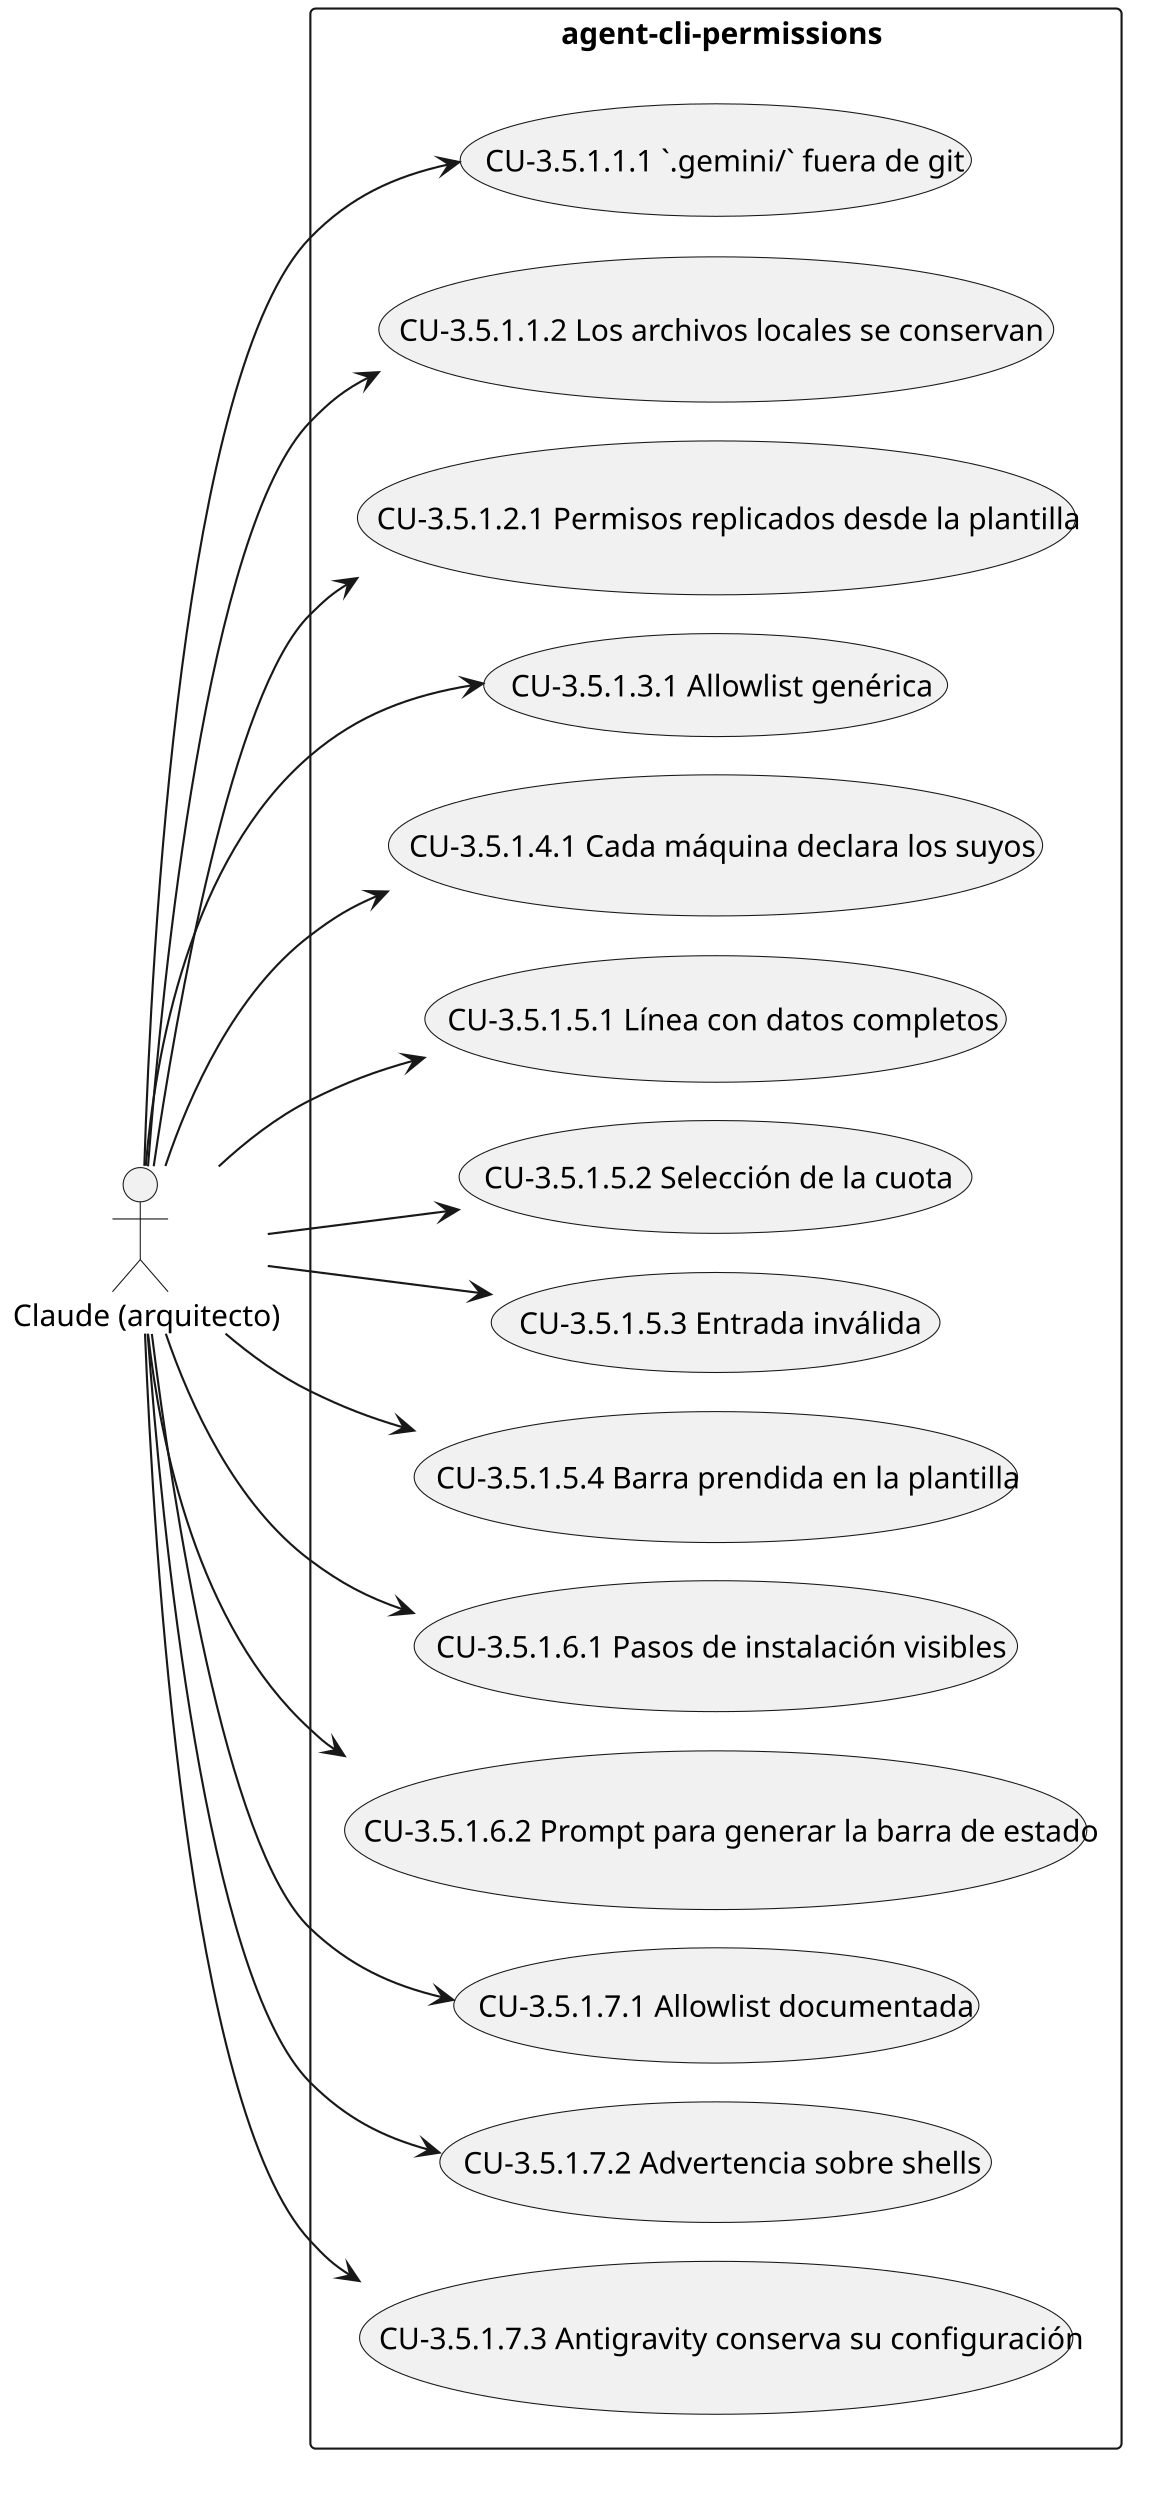
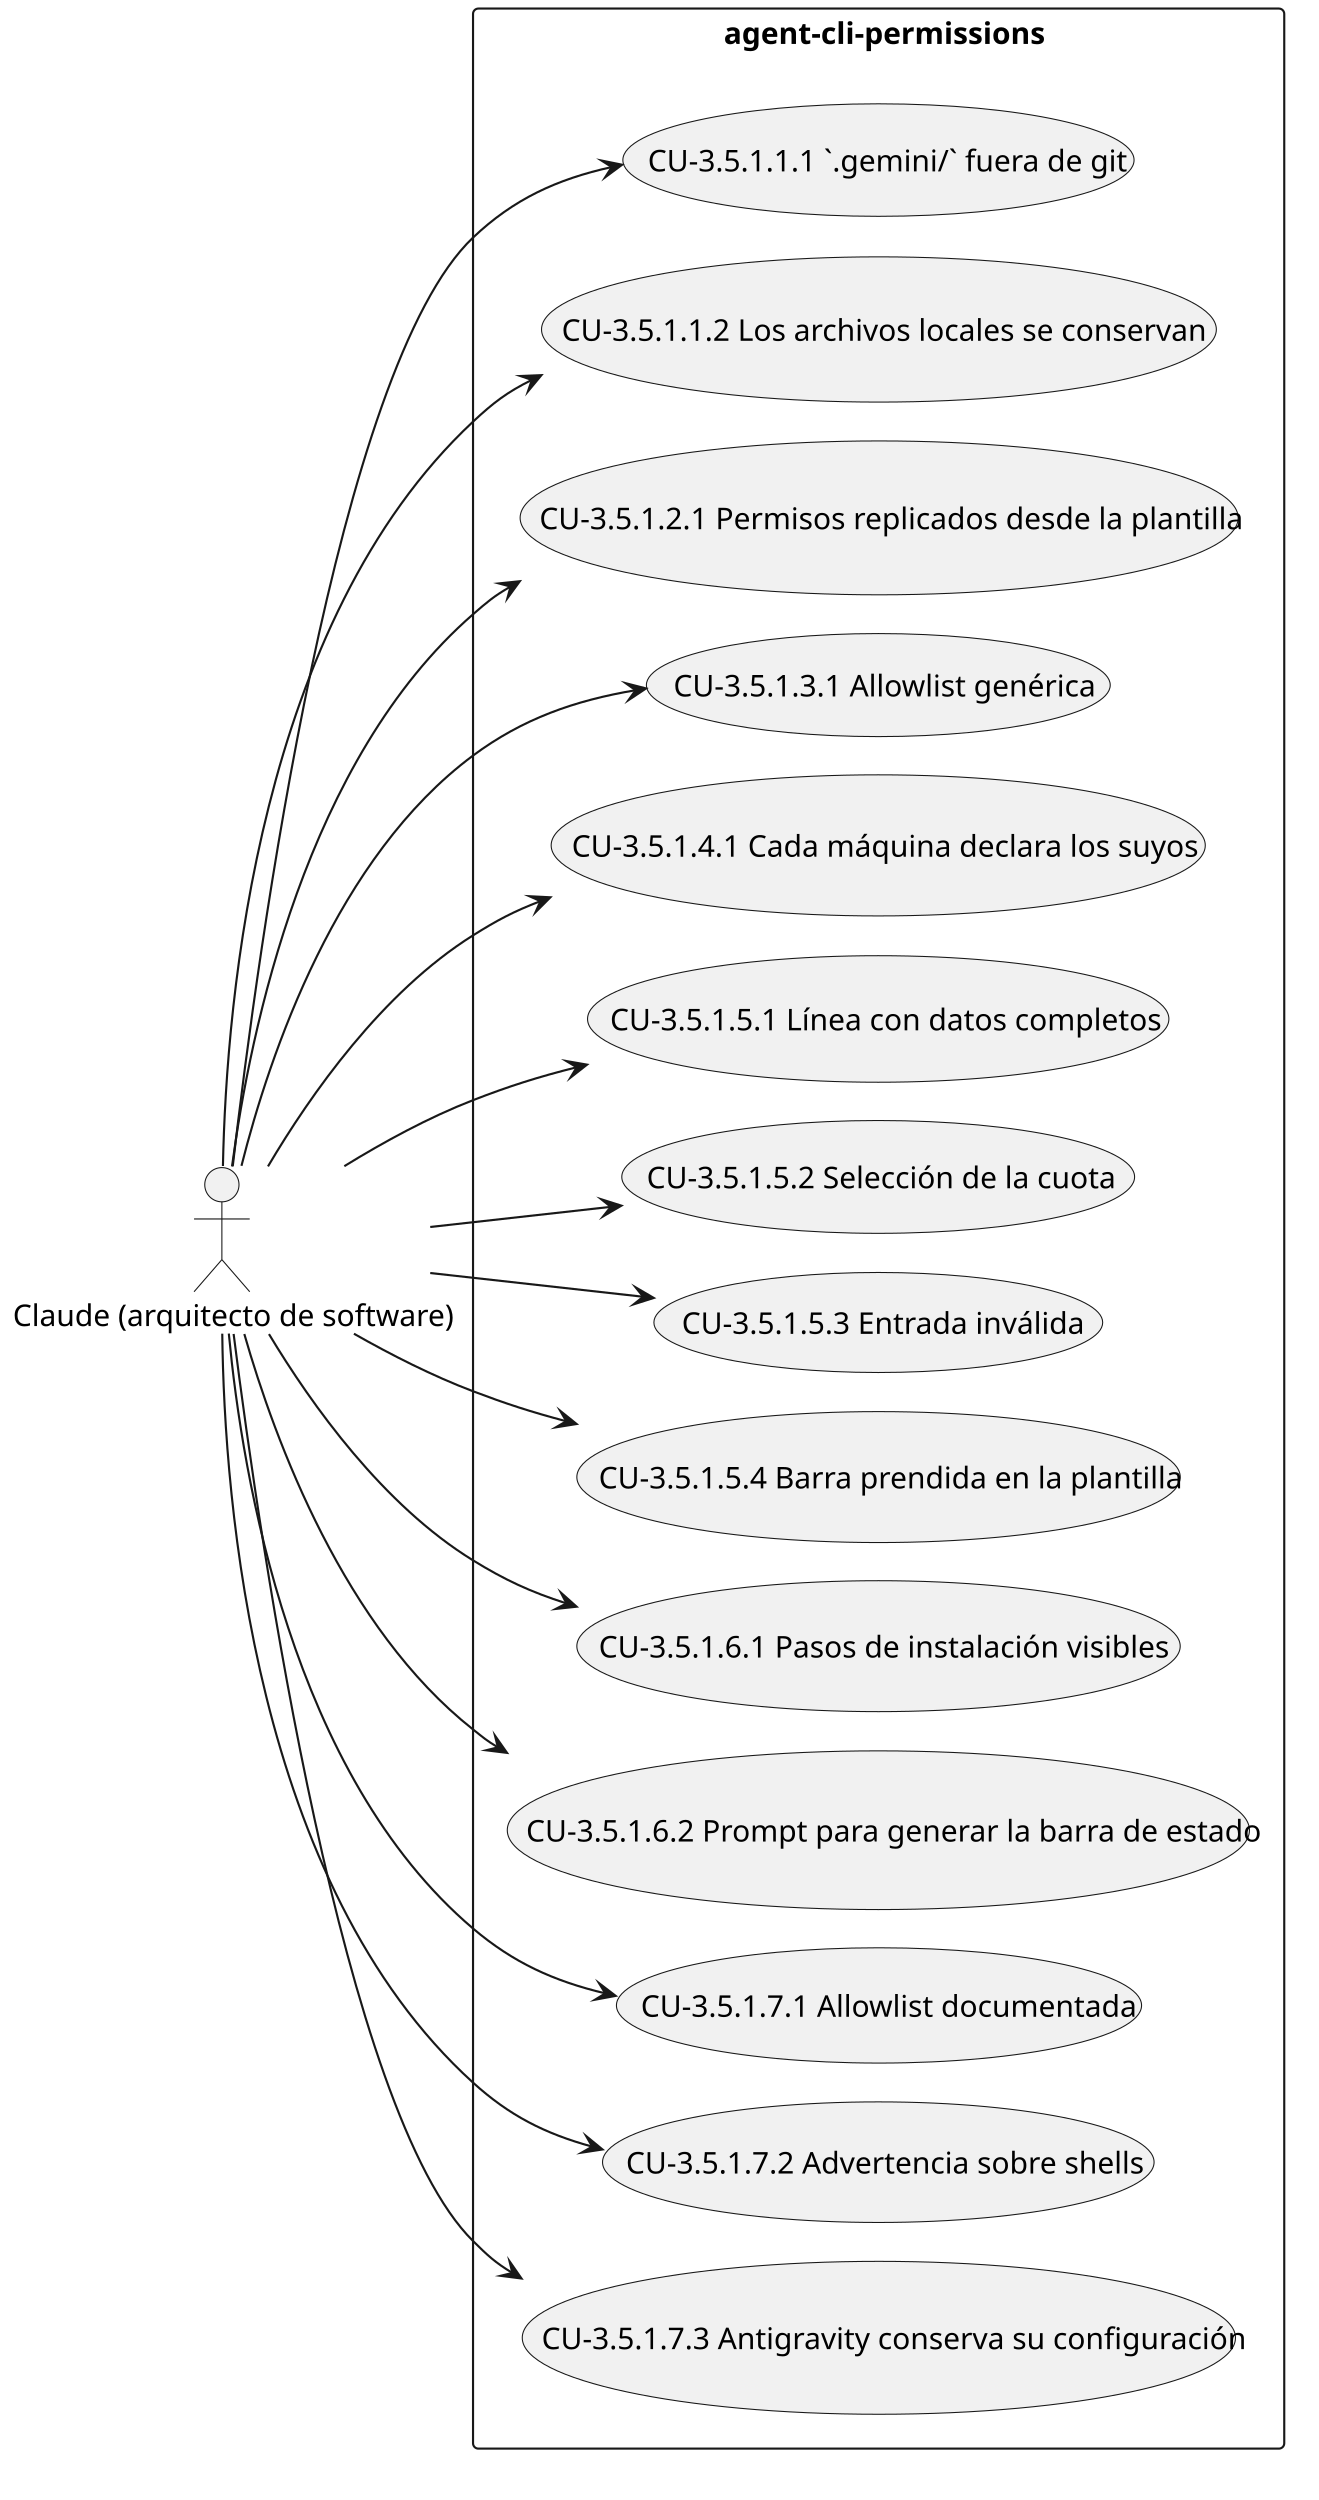
- <svg xmlns="http://www.w3.org/2000/svg" version="1.1" data-diagram-type="DESCRIPTION" style="width:540px;height:1168px;background:#FFFFFF;" width="540px" height="1168px" viewBox="0 0 540 1168" zoomAndPan="magnify" preserveAspectRatio="none" contentStyleType="text/css">
+ <svg xmlns="http://www.w3.org/2000/svg" version="1.1" data-diagram-type="DESCRIPTION" style="width:616px;height:1168px;background:#FFFFFF;" width="616px" height="1168px" viewBox="0 0 616 1168" zoomAndPan="magnify" preserveAspectRatio="none" contentStyleType="text/css">
  <defs />
  <g font-family="sans-serif" lengthAdjust="spacing">
    <g class="cluster" data-qualified-name="agent-cli-permissions" id="ent0002" data-source-line="4">
-       <rect x="145" y="4" width="379" height="1140" fill="none" style="stroke:#181818;stroke-width:1;" rx="2.5" ry="2.5" />
-       <text x="262.148" y="20.533" fill="#000" font-size="14" textLength="144.703" font-weight="700">agent-cli-permissions</text>
+       <rect x="221" y="4" width="379" height="1140" fill="none" style="stroke:#181818;stroke-width:1;" rx="2.5" ry="2.5" />
+       <text x="338.148" y="20.533" fill="#000" font-size="14" textLength="144.703" font-weight="700">agent-cli-permissions</text>
    </g>
    <g class="entity" data-qualified-name="A1" id="ent0001" data-source-line="3">
-       <ellipse cx="65.531" cy="553.5" rx="8" ry="8" fill="#F1F1F1" style="stroke:#181818;stroke-width:0.5;" />
-       <path d="M65.531,561.5 L65.531,588.5 M52.531,569.5 L78.531,569.5 M65.531,588.5 L52.531,603.5 M65.531,588.5 L78.531,603.5" style="stroke:#181818;stroke-width:0.5;" fill="none" />
-       <text x="6" y="619.533" fill="#000" font-size="14" textLength="119.062">Claude (arquitecto)</text>
+       <ellipse cx="103.662" cy="553.5" rx="8" ry="8" fill="#F1F1F1" style="stroke:#181818;stroke-width:0.5;" />
+       <path d="M103.662,561.5 L103.662,588.5 M90.662,569.5 L116.662,569.5 M103.662,588.5 L90.662,603.5 M103.662,588.5 L116.662,603.5" style="stroke:#181818;stroke-width:0.5;" fill="none" />
+       <text x="6" y="619.533" fill="#000" font-size="14" textLength="195.323">Claude (arquitecto de software)</text>
    </g>
    <g class="entity" data-qualified-name="agent-cli-permissions.UC_3_5_1_1_1" id="ent0003" data-source-line="5">
-       <ellipse cx="334.417" cy="74.783" rx="119.417" ry="26.283" fill="#F1F1F1" style="stroke:#181818;stroke-width:0.5;" />
-       <text x="226.645" y="80.088" fill="#000" font-size="14" textLength="215.544">CU-3.5.1.1.1 `.gemini/` fuera de git</text>
+       <ellipse cx="410.417" cy="74.783" rx="119.417" ry="26.283" fill="#F1F1F1" style="stroke:#181818;stroke-width:0.5;" />
+       <text x="302.645" y="80.088" fill="#000" font-size="14" textLength="215.544">CU-3.5.1.1.1 `.gemini/` fuera de git</text>
    </g>
    <g class="entity" data-qualified-name="agent-cli-permissions.UC_3_5_1_1_2" id="ent0004" data-source-line="6">
-       <ellipse cx="334.639" cy="153.928" rx="157.639" ry="33.928" fill="#F1F1F1" style="stroke:#181818;stroke-width:0.5;" />
-       <text x="186.399" y="159.233" fill="#000" font-size="14" textLength="296.481">CU-3.5.1.1.2 Los archivos locales se conservan</text>
+       <ellipse cx="410.639" cy="153.928" rx="157.639" ry="33.928" fill="#F1F1F1" style="stroke:#181818;stroke-width:0.5;" />
+       <text x="262.399" y="159.233" fill="#000" font-size="14" textLength="296.481">CU-3.5.1.1.2 Los archivos locales se conservan</text>
    </g>
    <g class="entity" data-qualified-name="agent-cli-permissions.UC_3_5_1_2_1" id="ent0005" data-source-line="7">
-       <ellipse cx="334.739" cy="241.948" rx="167.739" ry="35.948" fill="#F1F1F1" style="stroke:#181818;stroke-width:0.5;" />
-       <text x="175.991" y="247.252" fill="#000" font-size="14" textLength="317.495">CU-3.5.1.2.1 Permisos replicados desde la plantilla</text>
+       <ellipse cx="410.739" cy="241.948" rx="167.739" ry="35.948" fill="#F1F1F1" style="stroke:#181818;stroke-width:0.5;" />
+       <text x="251.991" y="247.252" fill="#000" font-size="14" textLength="317.495">CU-3.5.1.2.1 Permisos replicados desde la plantilla</text>
    </g>
    <g class="entity" data-qualified-name="agent-cli-permissions.UC_3_5_1_3_1" id="ent0006" data-source-line="8">
-       <ellipse cx="334.349" cy="320.07" rx="108.349" ry="24.07" fill="#F1F1F1" style="stroke:#181818;stroke-width:0.5;" />
-       <text x="238.639" y="325.375" fill="#000" font-size="14" textLength="191.42">CU-3.5.1.3.1 Allowlist genérica</text>
+       <ellipse cx="410.349" cy="320.07" rx="108.349" ry="24.07" fill="#F1F1F1" style="stroke:#181818;stroke-width:0.5;" />
+       <text x="314.639" y="325.375" fill="#000" font-size="14" textLength="191.42">CU-3.5.1.3.1 Allowlist genérica</text>
    </g>
    <g class="entity" data-qualified-name="agent-cli-permissions.UC_3_5_1_4_1" id="ent0007" data-source-line="9">
-       <ellipse cx="334.304" cy="394.961" rx="152.804" ry="32.961" fill="#F1F1F1" style="stroke:#181818;stroke-width:0.5;" />
-       <text x="191.115" y="400.265" fill="#000" font-size="14" textLength="286.378">CU-3.5.1.4.1 Cada máquina declara los suyos</text>
+       <ellipse cx="410.304" cy="394.961" rx="152.804" ry="32.961" fill="#F1F1F1" style="stroke:#181818;stroke-width:0.5;" />
+       <text x="267.115" y="400.265" fill="#000" font-size="14" textLength="286.378">CU-3.5.1.4.1 Cada máquina declara los suyos</text>
    </g>
    <g class="entity" data-qualified-name="agent-cli-permissions.UC_3_5_1_5_1" id="ent0008" data-source-line="10">
-       <ellipse cx="334.305" cy="476.061" rx="135.805" ry="29.561" fill="#F1F1F1" style="stroke:#181818;stroke-width:0.5;" />
-       <text x="209.009" y="481.366" fill="#000" font-size="14" textLength="250.592">CU-3.5.1.5.1 Línea con datos completos</text>
+       <ellipse cx="410.305" cy="476.061" rx="135.805" ry="29.561" fill="#F1F1F1" style="stroke:#181818;stroke-width:0.5;" />
+       <text x="285.009" y="481.366" fill="#000" font-size="14" textLength="250.592">CU-3.5.1.5.1 Línea con datos completos</text>
    </g>
    <g class="entity" data-qualified-name="agent-cli-permissions.UC_3_5_1_5_2" id="ent0009" data-source-line="11">
-       <ellipse cx="334.29" cy="549.858" rx="119.79" ry="26.358" fill="#F1F1F1" style="stroke:#181818;stroke-width:0.5;" />
-       <text x="226.115" y="555.163" fill="#000" font-size="14" textLength="216.351">CU-3.5.1.5.2 Selección de la cuota</text>
+       <ellipse cx="410.29" cy="549.858" rx="119.79" ry="26.358" fill="#F1F1F1" style="stroke:#181818;stroke-width:0.5;" />
+       <text x="302.115" y="555.163" fill="#000" font-size="14" textLength="216.351">CU-3.5.1.5.2 Selección de la cuota</text>
    </g>
    <g class="entity" data-qualified-name="agent-cli-permissions.UC_3_5_1_5_3" id="ent0010" data-source-line="12">
-       <ellipse cx="334.338" cy="617.868" rx="104.838" ry="23.368" fill="#F1F1F1" style="stroke:#181818;stroke-width:0.5;" />
-       <text x="242.507" y="623.172" fill="#000" font-size="14" textLength="183.661">CU-3.5.1.5.3 Entrada inválida</text>
+       <ellipse cx="410.338" cy="617.868" rx="104.838" ry="23.368" fill="#F1F1F1" style="stroke:#181818;stroke-width:0.5;" />
+       <text x="318.507" y="623.172" fill="#000" font-size="14" textLength="183.661">CU-3.5.1.5.3 Entrada inválida</text>
    </g>
    <g class="entity" data-qualified-name="agent-cli-permissions.UC_3_5_1_5_4" id="ent0011" data-source-line="13">
-       <ellipse cx="334.457" cy="690.091" rx="140.957" ry="30.591" fill="#F1F1F1" style="stroke:#181818;stroke-width:0.5;" />
-       <text x="203.713" y="695.396" fill="#000" font-size="14" textLength="261.488">CU-3.5.1.5.4 Barra prendida en la plantilla</text>
+       <ellipse cx="410.457" cy="690.091" rx="140.957" ry="30.591" fill="#F1F1F1" style="stroke:#181818;stroke-width:0.5;" />
+       <text x="279.713" y="695.396" fill="#000" font-size="14" textLength="261.488">CU-3.5.1.5.4 Barra prendida en la plantilla</text>
    </g>
    <g class="entity" data-qualified-name="agent-cli-permissions.UC_3_5_1_6_1" id="ent0012" data-source-line="14">
-       <ellipse cx="334.447" cy="769.089" rx="140.947" ry="30.589" fill="#F1F1F1" style="stroke:#181818;stroke-width:0.5;" />
-       <text x="203.713" y="774.394" fill="#000" font-size="14" textLength="261.468">CU-3.5.1.6.1 Pasos de instalación visibles</text>
+       <ellipse cx="410.447" cy="769.089" rx="140.947" ry="30.589" fill="#F1F1F1" style="stroke:#181818;stroke-width:0.5;" />
+       <text x="279.713" y="774.394" fill="#000" font-size="14" textLength="261.468">CU-3.5.1.6.1 Pasos de instalación visibles</text>
    </g>
    <g class="entity" data-qualified-name="agent-cli-permissions.UC_3_5_1_6_2" id="ent0013" data-source-line="15">
-       <ellipse cx="334.378" cy="855.076" rx="173.378" ry="37.076" fill="#F1F1F1" style="stroke:#181818;stroke-width:0.5;" />
-       <text x="169.786" y="860.38" fill="#000" font-size="14" textLength="329.185">CU-3.5.1.6.2 Prompt para generar la barra de estado</text>
+       <ellipse cx="410.378" cy="855.076" rx="173.378" ry="37.076" fill="#F1F1F1" style="stroke:#181818;stroke-width:0.5;" />
+       <text x="245.786" y="860.38" fill="#000" font-size="14" textLength="329.185">CU-3.5.1.6.2 Prompt para generar la barra de estado</text>
    </g>
    <g class="entity" data-qualified-name="agent-cli-permissions.UC_3_5_1_7_1" id="ent0014" data-source-line="16">
-       <ellipse cx="334.671" cy="936.934" rx="122.671" ry="26.934" fill="#F1F1F1" style="stroke:#181818;stroke-width:0.5;" />
-       <text x="223.392" y="942.239" fill="#000" font-size="14" textLength="222.558">CU-3.5.1.7.1 Allowlist documentada</text>
+       <ellipse cx="410.671" cy="936.934" rx="122.671" ry="26.934" fill="#F1F1F1" style="stroke:#181818;stroke-width:0.5;" />
+       <text x="299.392" y="942.239" fill="#000" font-size="14" textLength="222.558">CU-3.5.1.7.1 Allowlist documentada</text>
    </g>
    <g class="entity" data-qualified-name="agent-cli-permissions.UC_3_5_1_7_2" id="ent0015" data-source-line="17">
-       <ellipse cx="334.344" cy="1010.169" rx="128.844" ry="28.169" fill="#F1F1F1" style="stroke:#181818;stroke-width:0.5;" />
-       <text x="216.451" y="1015.473" fill="#000" font-size="14" textLength="235.785">CU-3.5.1.7.2 Advertencia sobre shells</text>
+       <ellipse cx="410.344" cy="1010.169" rx="128.844" ry="28.169" fill="#F1F1F1" style="stroke:#181818;stroke-width:0.5;" />
+       <text x="292.451" y="1015.473" fill="#000" font-size="14" textLength="235.785">CU-3.5.1.7.2 Advertencia sobre shells</text>
    </g>
    <g class="entity" data-qualified-name="agent-cli-permissions.UC_3_5_1_7_3" id="ent0016" data-source-line="18">
-       <ellipse cx="334.613" cy="1092.223" rx="166.613" ry="35.723" fill="#F1F1F1" style="stroke:#181818;stroke-width:0.5;" />
-       <text x="177.034" y="1097.527" fill="#000" font-size="14" textLength="315.157">CU-3.5.1.7.3 Antigravity conserva su configuración</text>
+       <ellipse cx="410.613" cy="1092.223" rx="166.613" ry="35.723" fill="#F1F1F1" style="stroke:#181818;stroke-width:0.5;" />
+       <text x="253.034" y="1097.527" fill="#000" font-size="14" textLength="315.157">CU-3.5.1.7.3 Antigravity conserva su configuración</text>
    </g>
    <g class="link" data-entity-1="ent0001" data-entity-2="ent0003" id="lnk17" data-link-type="dependency">
-       <polygon points="214.629,75.71,204.981,73.728,209.744,76.78,206.693,81.543,214.629,75.71" fill="#181818" style="stroke:#181818;stroke-width:1;stroke-linejoin:miter;stroke-miterlimit:10;" />
-       <path d="M67.436,544.684 C70.707,442.552 84.968,172.506 145,111 C163.501,92.045 183.805,82.461 209.744,76.78" style="stroke:#181818;stroke-width:1;" fill="none" />
+       <polygon points="290.67,76.962,281.017,75.008,285.789,78.046,282.751,82.818,290.67,76.962" fill="#181818" style="stroke:#181818;stroke-width:1;stroke-linejoin:miter;stroke-miterlimit:10;" />
+       <path d="M108.734,544.898 C120.608,442.662 157.57,171.167 221,111 C239.975,93.001 260.157,83.739 285.789,78.046" style="stroke:#181818;stroke-width:1;" fill="none" />
    </g>
    <g class="link" data-entity-1="ent0001" data-entity-2="ent0004" id="lnk18" data-link-type="dependency">
-       <polygon points="176.95,173.887,167.116,174.429,172.5,176.166,170.762,181.55,176.95,173.887" fill="#181818" style="stroke:#181818;stroke-width:1;stroke-linejoin:miter;stroke-miterlimit:10;" />
-       <path d="M69.149,544.914 C75.928,456.759 96.873,246.303 145,197 C154.261,187.512 160.702,182.207 172.5,176.166" style="stroke:#181818;stroke-width:1;" fill="none" />
+       <polygon points="252.959,175.272,243.118,175.68,248.478,177.49,246.667,182.849,252.959,175.272" fill="#181818" style="stroke:#181818;stroke-width:1;stroke-linejoin:miter;stroke-miterlimit:10;" />
+       <path d="M104.154,544.762 C105.716,466.504 120.884,290.517 221,197 C230.444,188.179 236.83,183.256 248.478,177.49" style="stroke:#181818;stroke-width:1;" fill="none" />
    </g>
    <g class="link" data-entity-1="ent0001" data-entity-2="ent0005" id="lnk19" data-link-type="dependency">
-       <polygon points="166.882,270.106,157.119,271.401,162.62,272.72,161.301,278.22,166.882,270.106" fill="#181818" style="stroke:#181818;stroke-width:1;stroke-linejoin:miter;stroke-miterlimit:10;" />
-       <path d="M71.814,544.864 C82.391,472.723 108.268,322.859 145,287 C151.621,280.537 154.732,277.556 162.62,272.72" style="stroke:#181818;stroke-width:1;" fill="none" />
+       <polygon points="242.864,271.549,233.069,272.574,238.531,274.044,237.061,279.506,242.864,271.549" fill="#181818" style="stroke:#181818;stroke-width:1;stroke-linejoin:miter;stroke-miterlimit:10;" />
+       <path d="M108.395,544.945 C116.913,481.089 143.15,354.684 221,287 C227.729,281.15 230.751,278.524 238.531,274.044" style="stroke:#181818;stroke-width:1;" fill="none" />
    </g>
    <g class="link" data-entity-1="ent0001" data-entity-2="ent0006" id="lnk20" data-link-type="dependency">
-       <polygon points="225.688,319.33,216.163,316.824,220.752,320.131,217.445,324.72,225.688,319.33" fill="#181818" style="stroke:#181818;stroke-width:1;stroke-linejoin:miter;stroke-miterlimit:10;" />
-       <path d="M68.119,544.631 C72.51,492.493 88.382,401.494 145,353 C167.331,333.873 191.815,324.828 220.752,320.131" style="stroke:#181818;stroke-width:1;" fill="none" />
+       <polygon points="301.86,321.634,292.319,319.191,296.93,322.468,293.653,327.079,301.86,321.634" fill="#181818" style="stroke:#181818;stroke-width:1;stroke-linejoin:miter;stroke-miterlimit:10;" />
+       <path d="M112.81,544.674 C126.085,492.15 157.342,400.248 221,353 C244.21,335.773 268.485,327.278 296.93,322.468" style="stroke:#181818;stroke-width:1;" fill="none" />
    </g>
    <g class="link" data-entity-1="ent0001" data-entity-2="ent0007" id="lnk21" data-link-type="dependency">
-       <polygon points="181.117,416.515,171.27,416.326,176.51,418.458,174.378,423.697,181.117,416.515" fill="#181818" style="stroke:#181818;stroke-width:1;stroke-linejoin:miter;stroke-miterlimit:10;" />
-       <path d="M77.281,544.765 C88.599,511.058 109.755,463.781 145,437 C155.945,428.683 163.613,423.896 176.51,418.458" style="stroke:#181818;stroke-width:1;" fill="none" />
+       <polygon points="257.155,419.216,247.319,418.718,252.489,421.013,250.194,426.184,257.155,419.216" fill="#181818" style="stroke:#181818;stroke-width:1;stroke-linejoin:miter;stroke-miterlimit:10;" />
+       <path d="M125.205,544.942 C145.2,511.111 178.648,463.549 221,437 C232.221,429.966 239.801,425.9 252.489,421.013" style="stroke:#181818;stroke-width:1;" fill="none" />
    </g>
    <g class="link" data-entity-1="ent0001" data-entity-2="ent0008" id="lnk22" data-link-type="dependency">
-       <polygon points="198.235,494.17,188.496,492.701,193.414,495.497,190.618,500.414,198.235,494.17" fill="#181818" style="stroke:#181818;stroke-width:1;stroke-linejoin:miter;stroke-miterlimit:10;" />
-       <path d="M102.181,544.969 C114.673,533.396 129.484,521.757 145,514 C161.573,505.715 174.998,500.563 193.414,495.497" style="stroke:#181818;stroke-width:1;" fill="none" />
+       <polygon points="274.269,497.402,264.565,495.715,269.42,498.62,266.515,503.474,274.269,497.402" fill="#181818" style="stroke:#181818;stroke-width:1;stroke-linejoin:miter;stroke-miterlimit:10;" />
+       <path d="M160.866,544.836 C179.346,533.466 200.431,521.978 221,514 C237.885,507.451 251.23,503.19 269.42,498.62" style="stroke:#181818;stroke-width:1;" fill="none" />
    </g>
    <g class="link" data-entity-1="ent0001" data-entity-2="ent0009" id="lnk23" data-link-type="dependency">
-       <polygon points="214.238,565.187,204.805,562.356,209.278,565.819,205.815,570.292,214.238,565.187" fill="#181818" style="stroke:#181818;stroke-width:1;stroke-linejoin:miter;stroke-miterlimit:10;" />
-       <path d="M125.094,576.539 C151.344,573.196 178.347,569.757 209.278,565.819" style="stroke:#181818;stroke-width:1;" fill="none" />
+       <polygon points="290.323,563.285,280.936,560.307,285.354,563.839,281.822,568.258,290.323,563.285" fill="#181818" style="stroke:#181818;stroke-width:1;stroke-linejoin:miter;stroke-miterlimit:10;" />
+       <path d="M201.004,573.242 C229.364,570.081 255.755,567.139 285.354,563.839" style="stroke:#181818;stroke-width:1;" fill="none" />
    </g>
    <g class="link" data-entity-1="ent0001" data-entity-2="ent0010" id="lnk24" data-link-type="dependency">
-       <polygon points="229.32,604.734,220.897,599.629,224.36,604.102,219.886,607.565,229.32,604.734" fill="#181818" style="stroke:#181818;stroke-width:1;stroke-linejoin:miter;stroke-miterlimit:10;" />
-       <path d="M125.094,591.461 C155.642,595.351 188.967,599.595 224.36,604.102" style="stroke:#181818;stroke-width:1;" fill="none" />
+       <polygon points="305.443,606.4,296.941,601.428,300.473,605.846,296.055,609.378,305.443,606.4" fill="#181818" style="stroke:#181818;stroke-width:1;stroke-linejoin:miter;stroke-miterlimit:10;" />
+       <path d="M201.004,594.758 C234.25,598.464 266.651,602.076 300.473,605.846" style="stroke:#181818;stroke-width:1;" fill="none" />
    </g>
    <g class="link" data-entity-1="ent0001" data-entity-2="ent0011" id="lnk25" data-link-type="dependency">
-       <polygon points="193.461,668.382,185.956,662.005,188.665,666.971,183.698,669.68,193.461,668.382" fill="#181818" style="stroke:#181818;stroke-width:1;stroke-linejoin:miter;stroke-miterlimit:10;" />
-       <path d="M105.357,623.085 C117.243,633.18 130.919,643.127 145,650 C160.182,657.411 171.913,662.044 188.665,666.971" style="stroke:#181818;stroke-width:1;" fill="none" />
+       <polygon points="269.393,665.297,261.719,659.123,264.56,664.015,259.668,666.856,269.393,665.297" fill="#181818" style="stroke:#181818;stroke-width:1;stroke-linejoin:miter;stroke-miterlimit:10;" />
+       <path d="M165.357,623.114 C182.8,633.028 202.197,642.874 221,650 C236.407,655.839 248.03,659.63 264.56,664.015" style="stroke:#181818;stroke-width:1;" fill="none" />
    </g>
    <g class="link" data-entity-1="ent0001" data-entity-2="ent0012" id="lnk26" data-link-type="dependency">
-       <polygon points="193.168,753.624,185.955,746.918,188.439,752,183.356,754.484,193.168,753.624" fill="#181818" style="stroke:#181818;stroke-width:1;stroke-linejoin:miter;stroke-miterlimit:10;" />
-       <path d="M77.472,623.123 C88.869,656.412 110.033,702.865 145,729 C159.336,739.715 171.184,746.075 188.439,752" style="stroke:#181818;stroke-width:1;" fill="none" />
+       <polygon points="269.399,750.646,262.055,744.083,264.639,749.116,259.607,751.699,269.399,750.646" fill="#181818" style="stroke:#181818;stroke-width:1;stroke-linejoin:miter;stroke-miterlimit:10;" />
+       <path d="M125.662,623.285 C145.743,656.68 179.056,703.196 221,729 C235.817,738.115 247.632,743.648 264.639,749.116" style="stroke:#181818;stroke-width:1;" fill="none" />
    </g>
    <g class="link" data-entity-1="ent0001" data-entity-2="ent0013" id="lnk27" data-link-type="dependency">
-       <polygon points="160.983,820.4,155.689,812.095,156.815,817.639,151.271,818.765,160.983,820.4" fill="#181818" style="stroke:#181818;stroke-width:1;stroke-linejoin:miter;stroke-miterlimit:10;" />
-       <path d="M69.191,623.358 C74.785,673.578 92.004,759.703 145,808 C149.986,812.544 151.174,813.903 156.815,817.639" style="stroke:#181818;stroke-width:1;" fill="none" />
+       <polygon points="236.899,818.942,231.249,810.874,232.614,816.364,227.125,817.729,236.899,818.942" fill="#181818" style="stroke:#181818;stroke-width:1;stroke-linejoin:miter;stroke-miterlimit:10;" />
+       <path d="M114.143,623.251 C128.629,673.763 160.94,760.634 221,808 C226.032,811.968 227.071,813.029 232.614,816.364" style="stroke:#181818;stroke-width:1;" fill="none" />
    </g>
    <g class="link" data-entity-1="ent0001" data-entity-2="ent0014" id="lnk28" data-link-type="dependency">
-       <polygon points="211.75,934.348,203.913,928.383,206.885,933.197,202.071,936.168,211.75,934.348" fill="#181818" style="stroke:#181818;stroke-width:1;stroke-linejoin:miter;stroke-miterlimit:10;" />
-       <path d="M70.948,623.235 C80.391,699.374 104.921,863.03 145,901 C163.261,918.3 182.281,927.376 206.885,933.197" style="stroke:#181818;stroke-width:1;" fill="none" />
+       <polygon points="287.65,932.473,279.828,926.488,282.787,931.309,277.966,934.269,287.65,932.473" fill="#181818" style="stroke:#181818;stroke-width:1;stroke-linejoin:miter;stroke-miterlimit:10;" />
+       <path d="M106.9,623.041 C113.272,690.686 136.504,829.3 221,901 C239.799,916.952 258.617,925.526 282.787,931.309" style="stroke:#181818;stroke-width:1;" fill="none" />
    </g>
    <g class="link" data-entity-1="ent0001" data-entity-2="ent0015" id="lnk29" data-link-type="dependency">
-       <polygon points="205.301,1005.727,197.685,999.482,200.48,1004.4,195.562,1007.195,205.301,1005.727" fill="#181818" style="stroke:#181818;stroke-width:1;stroke-linejoin:miter;stroke-miterlimit:10;" />
-       <path d="M68.991,623.058 C75.463,711.684 95.849,924.109 145,973 C161.433,989.346 178.016,998.217 200.48,1004.4" style="stroke:#181818;stroke-width:1;" fill="none" />
+       <polygon points="281.495,1004.233,273.875,997.993,276.673,1002.91,271.757,1005.708,281.495,1004.233" fill="#181818" style="stroke:#181818;stroke-width:1;stroke-linejoin:miter;stroke-miterlimit:10;" />
+       <path d="M103.838,623.09 C104.776,701.91 118.795,880.273 221,973 C237.919,988.35 254.459,996.811 276.673,1002.91" style="stroke:#181818;stroke-width:1;" fill="none" />
    </g>
    <g class="link" data-entity-1="ent0001" data-entity-2="ent0016" id="lnk30" data-link-type="dependency">
-       <polygon points="167.858,1065.675,162.368,1057.498,163.625,1063.014,158.11,1064.271,167.858,1065.675" fill="#181818" style="stroke:#181818;stroke-width:1;stroke-linejoin:miter;stroke-miterlimit:10;" />
-       <path d="M67.748,623.07 C71.757,723.245 87.624,985.683 145,1047 C151.781,1054.247 155.27,1057.761 163.625,1063.014" style="stroke:#181818;stroke-width:1;" fill="none" />
+       <polygon points="243.65,1064.515,238.038,1056.421,239.378,1061.917,233.882,1063.257,243.65,1064.515" fill="#181818" style="stroke:#181818;stroke-width:1;stroke-linejoin:miter;stroke-miterlimit:10;" />
+       <path d="M109.146,623.22 C121.839,723.76 160.265,987 221,1047 C227.821,1053.739 231.188,1056.938 239.378,1061.917" style="stroke:#181818;stroke-width:1;" fill="none" />
    </g>
  </g>
</svg>
